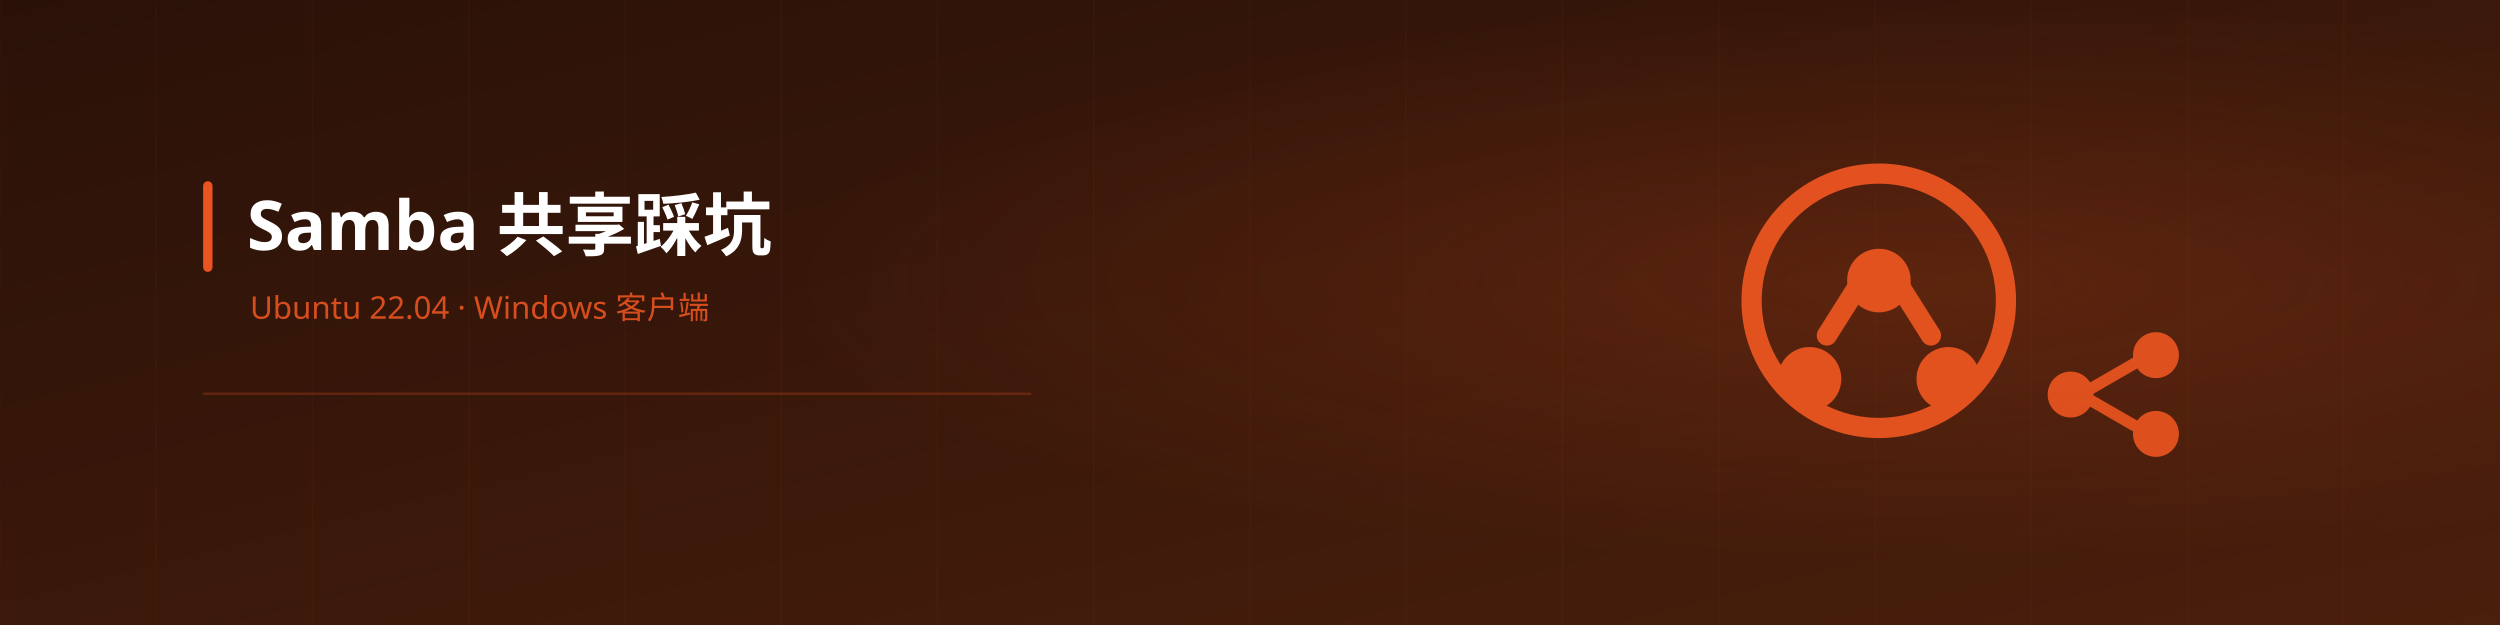
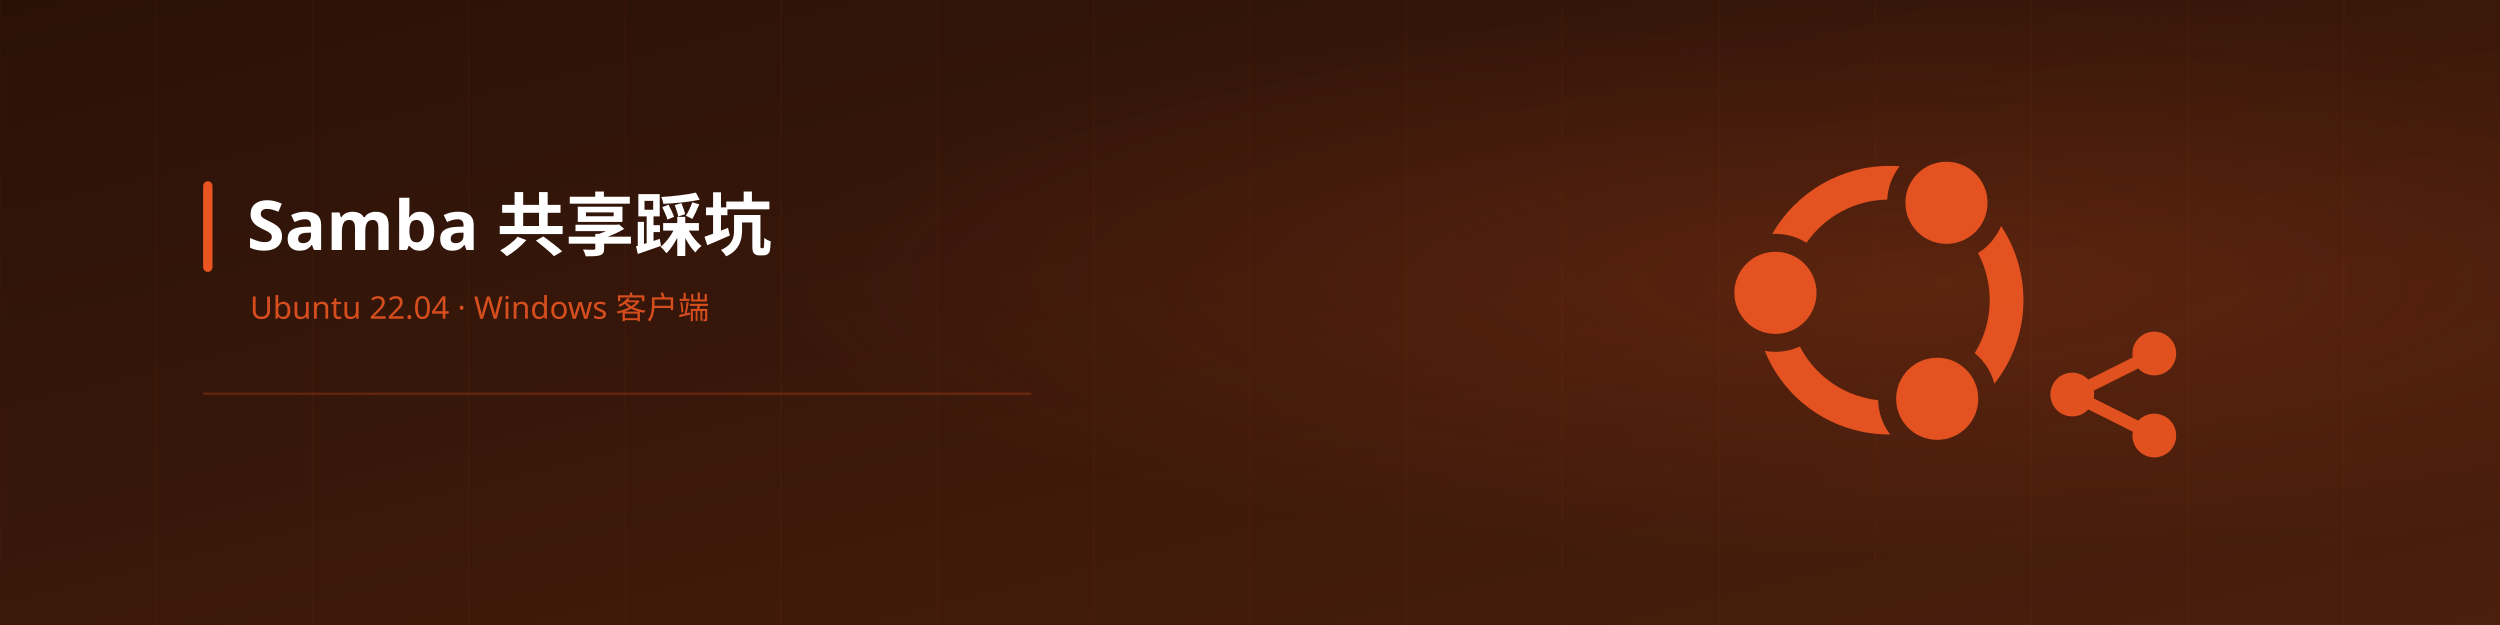
<svg xmlns="http://www.w3.org/2000/svg" width="1600" height="400" viewBox="0 0 1600 400" font-family="Microsoft YaHei, PingFang SC, sans-serif">
  <defs>
    <linearGradient id="bg" x1="0" y1="0" x2="1" y2="1">
      <stop offset="0%" stop-color="#2a1108" />
      <stop offset="100%" stop-color="#4a1f0c" />
    </linearGradient>
    <radialGradient id="glow" cx="76%" cy="45%" r="45%">
      <stop offset="0%" stop-color="#e95420" stop-opacity="0.18" />
      <stop offset="100%" stop-color="#e95420" stop-opacity="0" />
    </radialGradient>
  </defs>
  <rect width="1600" height="400" fill="url(#bg)" />
  <rect width="1600" height="400" fill="url(#glow)" />
  <g stroke="#e95420" stroke-opacity="0.04" stroke-width="1">
    <line x1="0" y1="0" x2="0" y2="400" />
    <line x1="100" y1="0" x2="100" y2="400" />
    <line x1="200" y1="0" x2="200" y2="400" />
    <line x1="300" y1="0" x2="300" y2="400" />
    <line x1="400" y1="0" x2="400" y2="400" />
    <line x1="500" y1="0" x2="500" y2="400" />
    <line x1="600" y1="0" x2="600" y2="400" />
    <line x1="700" y1="0" x2="700" y2="400" />
    <line x1="800" y1="0" x2="800" y2="400" />
    <line x1="900" y1="0" x2="900" y2="400" />
    <line x1="1000" y1="0" x2="1000" y2="400" />
    <line x1="1100" y1="0" x2="1100" y2="400" />
    <line x1="1200" y1="0" x2="1200" y2="400" />
    <line x1="1300" y1="0" x2="1300" y2="400" />
    <line x1="1400" y1="0" x2="1400" y2="400" />
    <line x1="1500" y1="0" x2="1500" y2="400" />
  </g>
-   <g transform="translate(1110.00,100.00) scale(1.85)" opacity="0.95">
+   <g transform="translate(1110.00,100.00) scale(7.7083)" opacity="0.96">
+     <path fill="#e95420" d="M17.61.455a3.41 3.41 0 0 0-3.41 3.41 3.41 3.41 0 0 0 3.41 3.41 3.41 3.41 0 0 0 3.41-3.41 3.41 3.41 0 0 0-3.41-3.41zM12.92.8C8.923.777 5.137 2.941 3.148 6.451a4.5 4.5 0 0 1 .26-.007 4.92 4.92 0 0 1 2.585.737A8.316 8.316 0 0 1 12.688 3.6 4.944 4.944 0 0 1 13.723.834 11.008 11.008 0 0 0 12.92.8zm9.226 4.994a4.915 4.915 0 0 1-1.918 2.246 8.36 8.36 0 0 1-.273 8.303 4.89 4.89 0 0 1 1.632 2.54 11.156 11.156 0 0 0 .559-13.089zM3.41 7.932A3.41 3.41 0 0 0 0 11.342a3.41 3.41 0 0 0 3.41 3.409 3.41 3.41 0 0 0 3.41-3.41 3.41 3.41 0 0 0-3.41-3.41zm2.027 7.866a4.908 4.908 0 0 1-2.915.358 11.1 11.1 0 0 0 7.991 6.698 11.234 11.234 0 0 0 2.422.249 4.879 4.879 0 0 1-.999-2.85 8.484 8.484 0 0 1-.836-.136 8.304 8.304 0 0 1-5.663-4.32zm11.405.928a3.41 3.41 0 0 0-3.41 3.41 3.41 3.41 0 0 0 3.41 3.41 3.41 3.41 0 0 0 3.41-3.41 3.41 3.41 0 0 0-3.41-3.41z" />
+   </g>
+   <g transform="translate(1300.00,200.00) scale(4.375)" opacity="0.94">
    <g fill="#e95420">
-       <path d="M50 32 A11 11 0 1 0 50 54 A11 11 0 1 0 50 32 Z" />
-       <path d="M26 66 A11 11 0 1 0 26 88 A11 11 0 1 0 26 66 Z" />
-       <path d="M74 66 A11 11 0 1 0 74 88 A11 11 0 1 0 74 66 Z" />
+       <circle cx="6" cy="12" r="3.2" />
+       <circle cx="18" cy="6" r="3.2" />
+       <circle cx="18" cy="18" r="3.2" />
    </g>
-     <g fill="none" stroke="#e95420" stroke-width="7" stroke-linecap="round" stroke-linejoin="round">
-       <path d="M50 6 A44 44 0 1 1 49.9 6" />
-       <path d="M44 43 L32 62" />
-       <path d="M56 43 L68 62" />
-     </g>
-   </g>
-   <g transform="translate(1300.00,200.00) scale(1.05)" opacity="0.92">
-     <g fill="#e95420">
-       <path d="M24 36 A14 14 0 1 0 24 64 A14 14 0 1 0 24 36 Z" />
-       <path d="M76 12 A14 14 0 1 0 76 40 A14 14 0 1 0 76 12 Z" />
-       <path d="M76 60 A14 14 0 1 0 76 88 A14 14 0 1 0 76 60 Z" />
-     </g>
-     <g fill="none" stroke="#e95420" stroke-width="7" stroke-linecap="round" stroke-linejoin="round">
-       <path d="M37 46 L63 31" />
-       <path d="M37 54 L63 69" />
+     <g stroke="#e95420" stroke-width="1.8" stroke-linecap="round">
+       <line x1="8.8" y1="10.6" x2="15.2" y2="7.4" />
+       <line x1="8.8" y1="13.4" x2="15.2" y2="16.6" />
    </g>
  </g>
  <rect x="130" y="116" width="6" height="58" fill="#e95420" rx="3" />
  <text x="158" y="160" font-size="44" font-weight="bold" fill="#ffffff">Samba 共享踩坑</text>
  <text x="160" y="204" font-size="20" fill="#e95420" opacity="0.9">Ubuntu 22.04 · Windows 客户端</text>
  <line x1="130" y1="252" x2="660" y2="252" stroke="#e95420" stroke-opacity="0.25" stroke-width="1.5" />
</svg>
